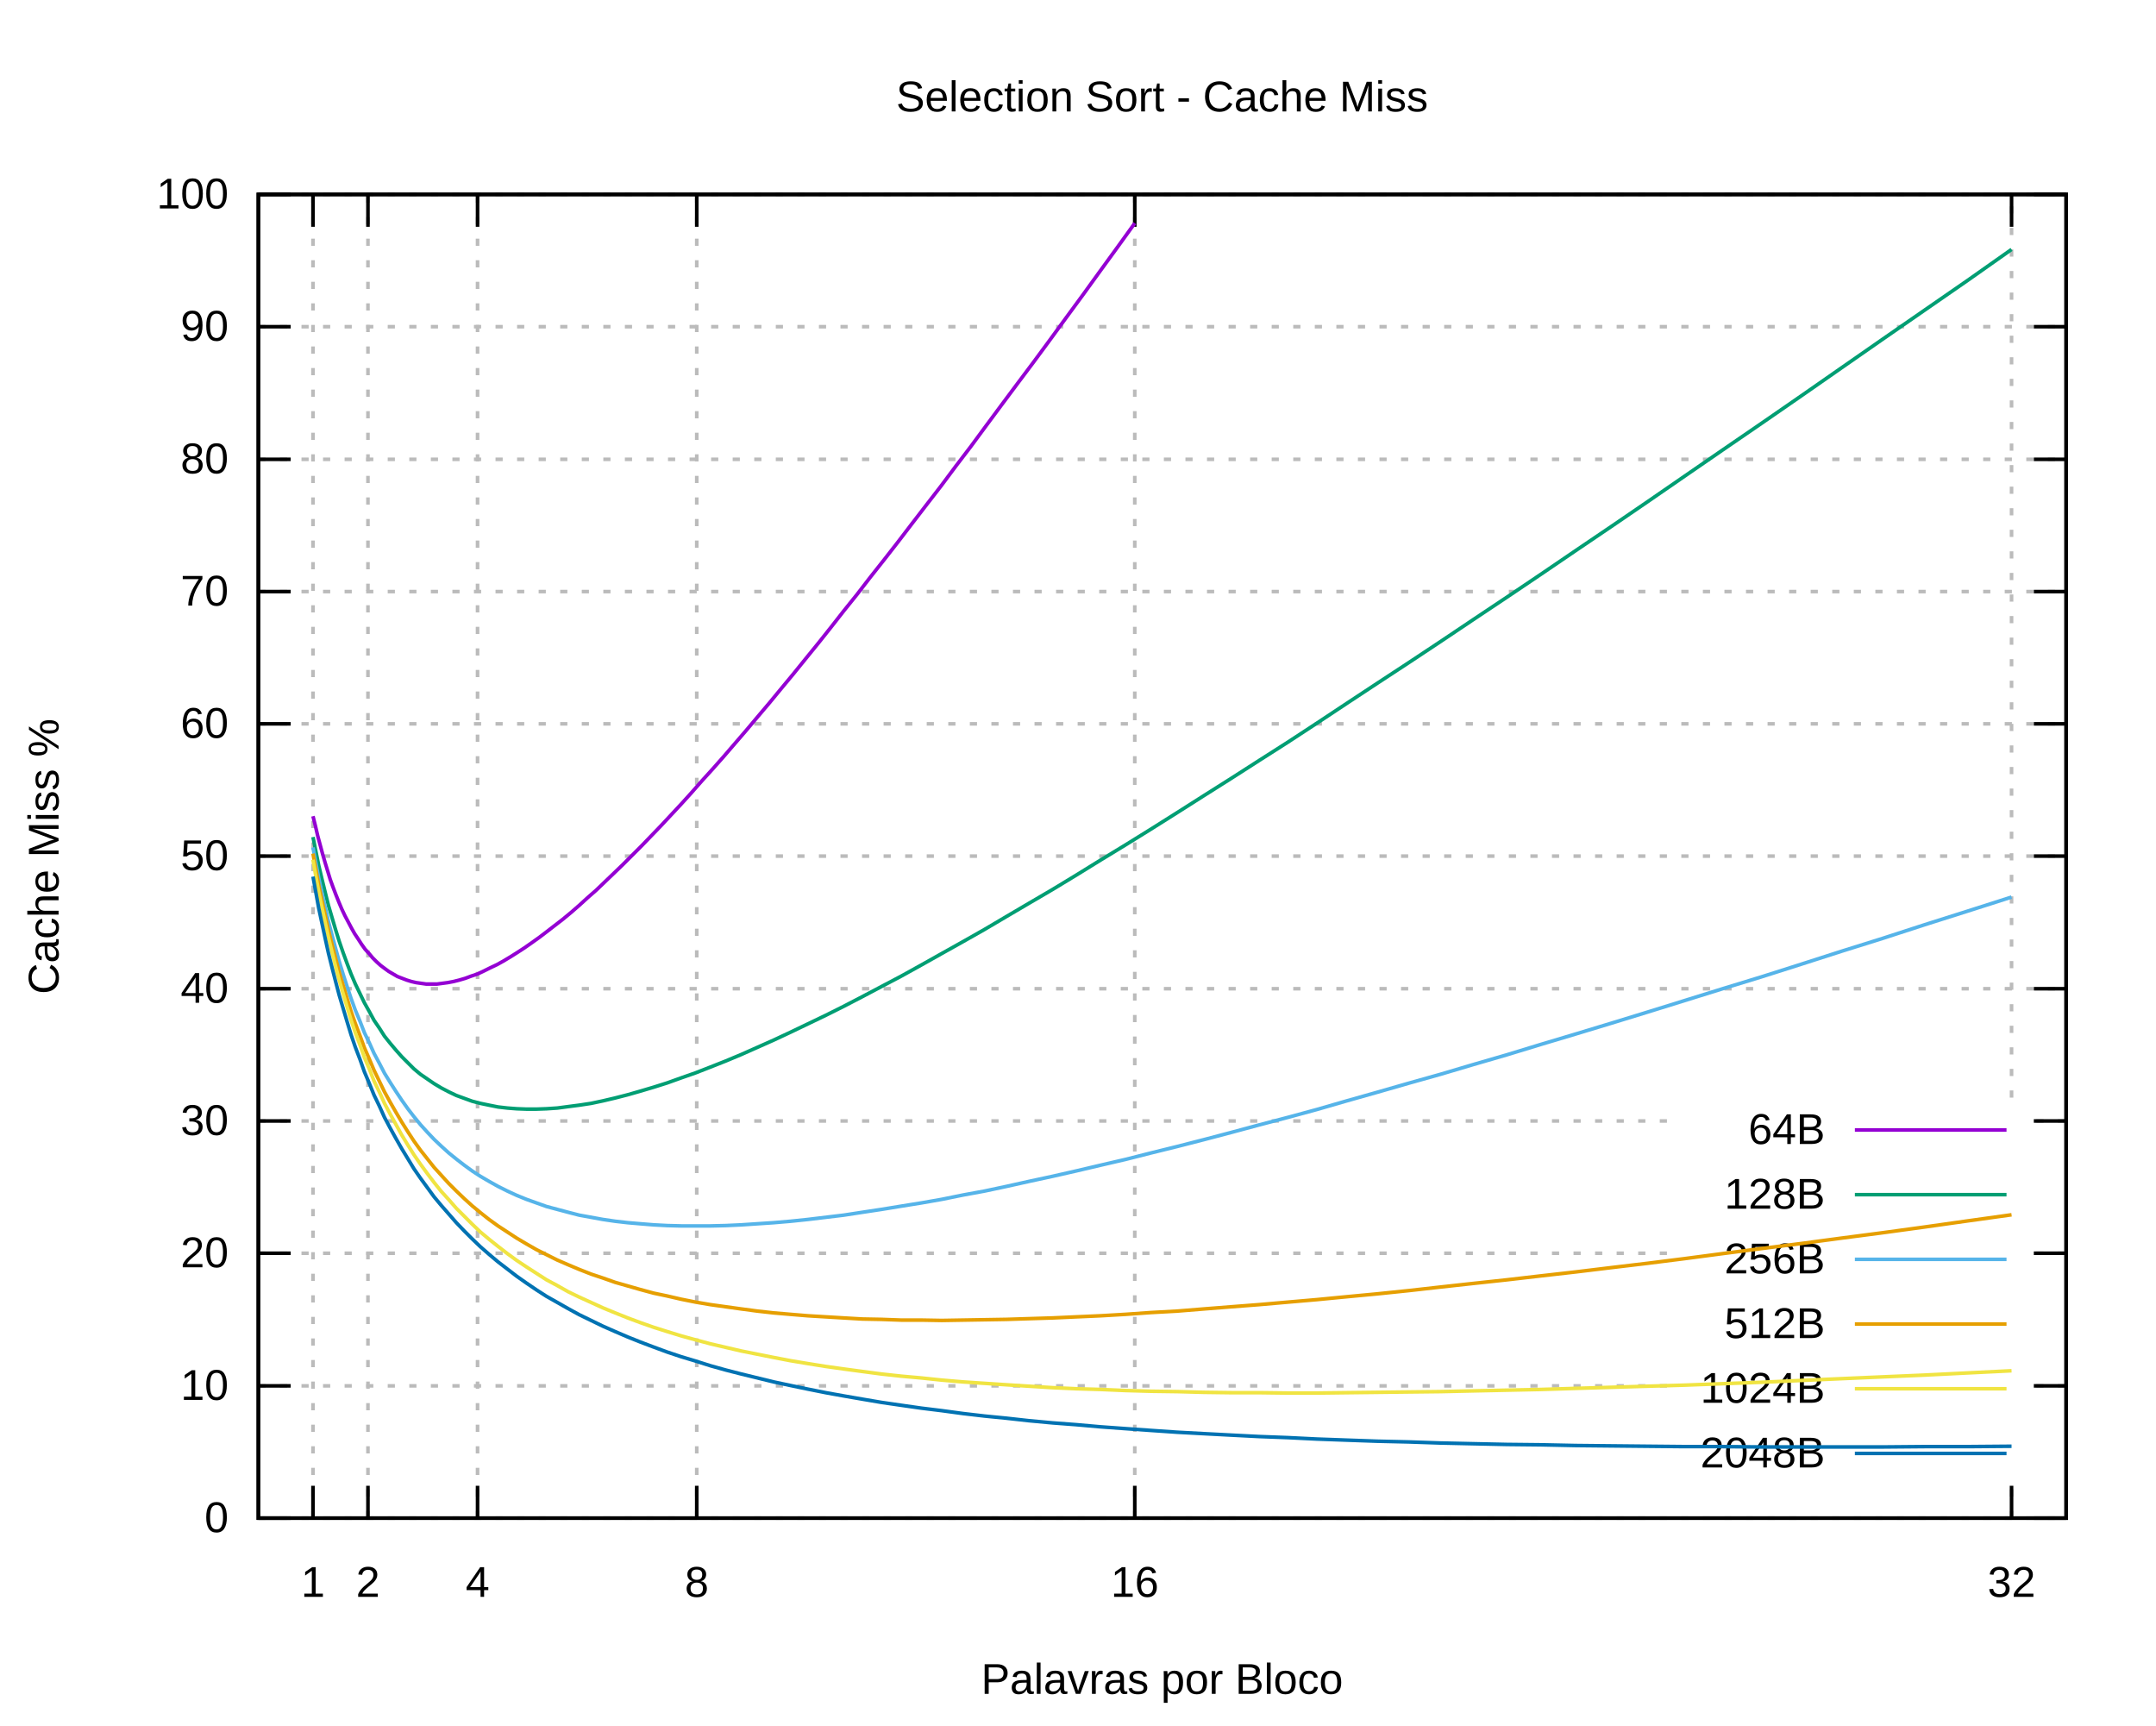
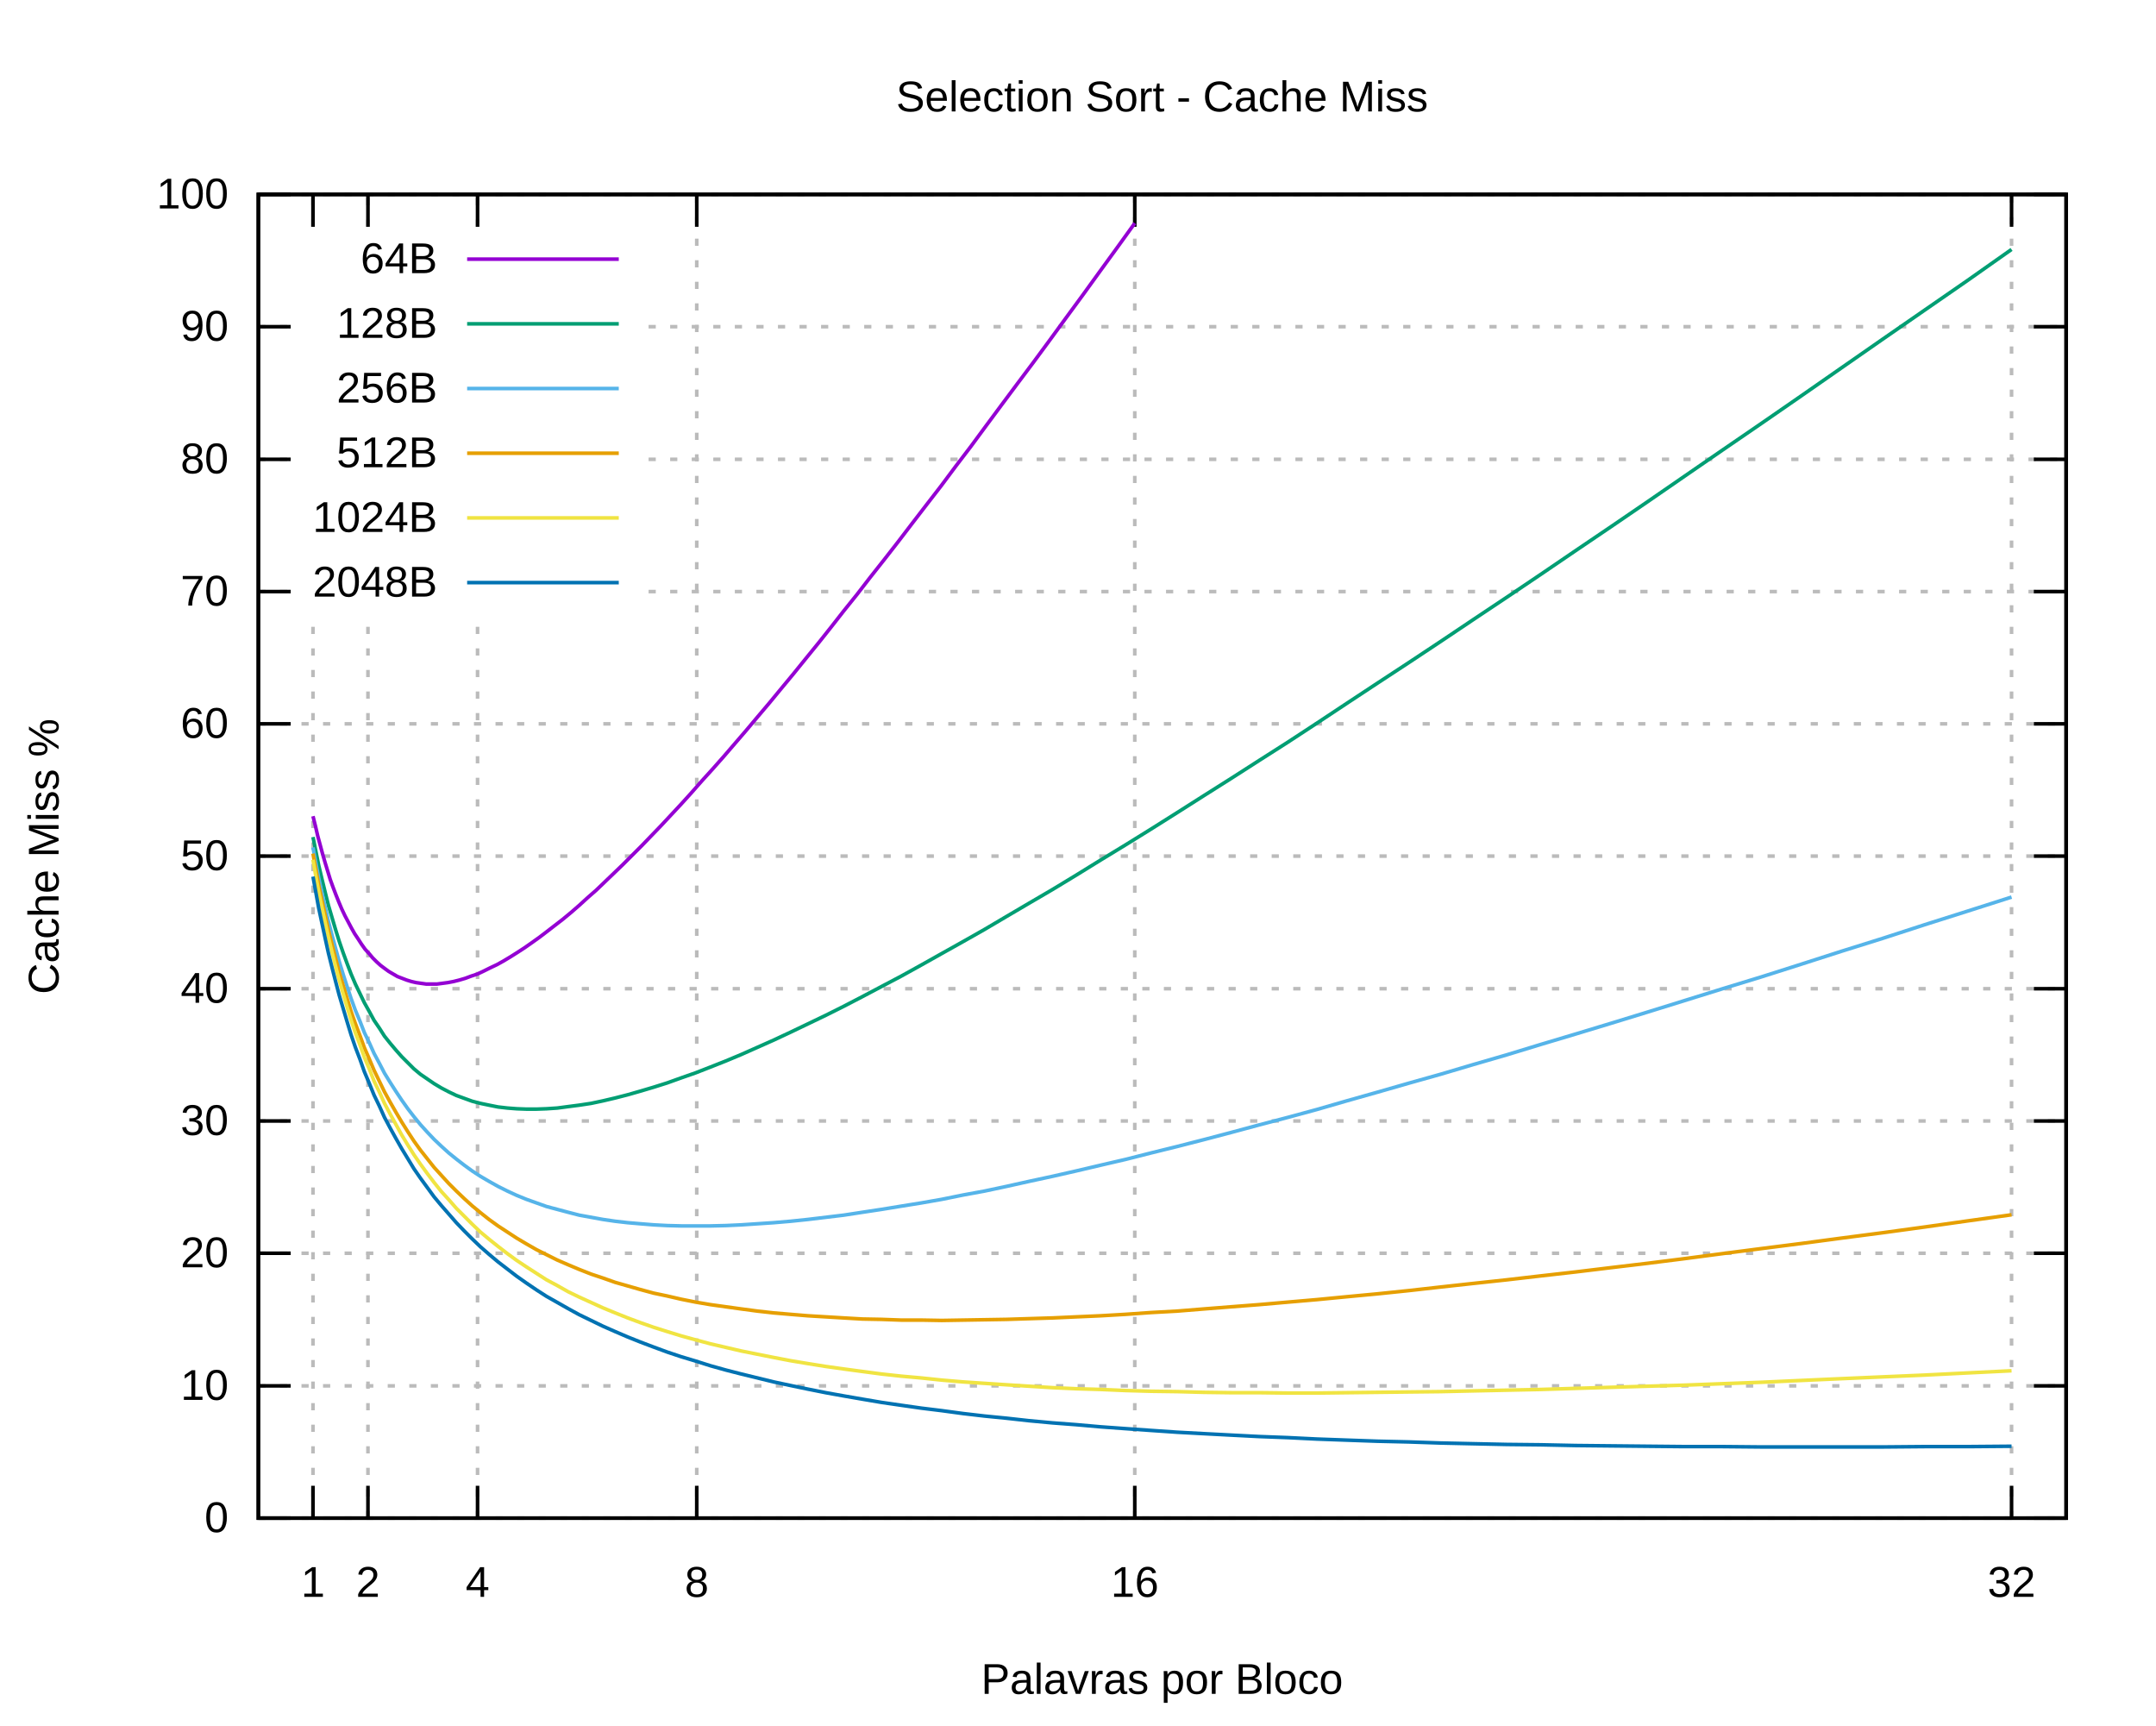
<svg xmlns="http://www.w3.org/2000/svg" xmlns:xlink="http://www.w3.org/1999/xlink" width="600" height="480" viewBox="0 0 600 480">
  <g id="gnuplot_canvas">
    <rect x="0" y="0" width="600" height="480" fill="none" />
    <defs>
      <circle id="gpDot" r="0.5" stroke-width="0.5" stroke="currentColor" />
      <path id="gpPt0" stroke-width="0.222" stroke="currentColor" d="M-1,0 h2 M0,-1 v2" />
      <path id="gpPt1" stroke-width="0.222" stroke="currentColor" d="M-1,-1 L1,1 M1,-1 L-1,1" />
      <path id="gpPt2" stroke-width="0.222" stroke="currentColor" d="M-1,0 L1,0 M0,-1 L0,1 M-1,-1 L1,1 M-1,1 L1,-1" />
      <rect id="gpPt3" stroke-width="0.222" stroke="currentColor" x="-1" y="-1" width="2" height="2" />
      <rect id="gpPt4" stroke-width="0.222" stroke="currentColor" fill="currentColor" x="-1" y="-1" width="2" height="2" />
      <circle id="gpPt5" stroke-width="0.222" stroke="currentColor" cx="0" cy="0" r="1" />
      <use xlink:href="#gpPt5" id="gpPt6" fill="currentColor" stroke="none" />
      <path id="gpPt7" stroke-width="0.222" stroke="currentColor" d="M0,-1.33 L-1.33,0.67 L1.33,0.67 z" />
      <use xlink:href="#gpPt7" id="gpPt8" fill="currentColor" stroke="none" />
      <use xlink:href="#gpPt7" id="gpPt9" stroke="currentColor" transform="rotate(180)" />
      <use xlink:href="#gpPt9" id="gpPt10" fill="currentColor" stroke="none" />
      <use xlink:href="#gpPt3" id="gpPt11" stroke="currentColor" transform="rotate(45)" />
      <use xlink:href="#gpPt11" id="gpPt12" fill="currentColor" stroke="none" />
      <path id="gpPt13" stroke-width="0.222" stroke="currentColor" d="M0,1.330 L1.265,0.411 L0.782,-1.067 L-0.782,-1.076 L-1.265,0.411 z" />
      <use xlink:href="#gpPt13" id="gpPt14" fill="currentColor" stroke="none" />
      <filter id="textbox" filterUnits="objectBoundingBox" x="0" y="0" height="1" width="1">
        <feFlood flood-color="white" flood-opacity="1" result="bgnd" />
        <feComposite in="SourceGraphic" in2="bgnd" operator="atop" />
      </filter>
      <filter id="greybox" filterUnits="objectBoundingBox" x="0" y="0" height="1" width="1">
        <feFlood flood-color="lightgrey" flood-opacity="1" result="grey" />
        <feComposite in="SourceGraphic" in2="grey" operator="atop" />
      </filter>
    </defs>
    <g fill="none" color="white" stroke="black" stroke-width="1.00" stroke-linecap="butt" stroke-linejoin="miter">
</g>
    <g fill="none" color="black" stroke="currentColor" stroke-width="1.00" stroke-linecap="butt" stroke-linejoin="miter">
</g>
    <g fill="none" color="gray" stroke="currentColor" stroke-width="1.00" stroke-linecap="butt" stroke-linejoin="miter">
      <path stroke="rgb(187, 187, 187)" stroke-dasharray="2,4" class="gridline" d="M71.9,422.4 L575.0,422.4  " />
    </g>
    <g fill="none" color="black" stroke="currentColor" stroke-width="1.00" stroke-linecap="butt" stroke-linejoin="miter">
      <path stroke="black" d="M71.9,422.4 L80.9,422.4 M575.0,422.4 L566.0,422.4  " />
      <g transform="translate(63.6,426.3)" stroke="none" fill="black" font-family="Arial" font-size="12.00" text-anchor="end">
        <text>
          <tspan font-family="Arial"> 0</tspan>
        </text>
      </g>
    </g>
    <g fill="none" color="black" stroke="currentColor" stroke-width="1.00" stroke-linecap="butt" stroke-linejoin="miter">
</g>
    <g fill="none" color="gray" stroke="currentColor" stroke-width="1.00" stroke-linecap="butt" stroke-linejoin="miter">
-       <path stroke="rgb(187, 187, 187)" stroke-dasharray="2,4" class="gridline" d="M71.9,385.6 L466.4,385.6 M566.7,385.6 L575.0,385.6  " />
+       <path stroke="rgb(187, 187, 187)" stroke-dasharray="2,4" class="gridline" d="M71.9,385.6 L575.0,385.6  " />
    </g>
    <g fill="none" color="black" stroke="currentColor" stroke-width="1.00" stroke-linecap="butt" stroke-linejoin="miter">
      <path stroke="black" d="M71.9,385.6 L80.9,385.6 M575.0,385.6 L566.0,385.6  " />
      <g transform="translate(63.6,389.5)" stroke="none" fill="black" font-family="Arial" font-size="12.00" text-anchor="end">
        <text>
          <tspan font-family="Arial"> 10</tspan>
        </text>
      </g>
    </g>
    <g fill="none" color="black" stroke="currentColor" stroke-width="1.00" stroke-linecap="butt" stroke-linejoin="miter">
</g>
    <g fill="none" color="gray" stroke="currentColor" stroke-width="1.00" stroke-linecap="butt" stroke-linejoin="miter">
-       <path stroke="rgb(187, 187, 187)" stroke-dasharray="2,4" class="gridline" d="M71.9,348.7 L466.4,348.7 M566.7,348.7 L575.0,348.7  " />
+       <path stroke="rgb(187, 187, 187)" stroke-dasharray="2,4" class="gridline" d="M71.9,348.7 L575.0,348.7  " />
    </g>
    <g fill="none" color="black" stroke="currentColor" stroke-width="1.00" stroke-linecap="butt" stroke-linejoin="miter">
      <path stroke="black" d="M71.9,348.7 L80.9,348.7 M575.0,348.7 L566.0,348.7  " />
      <g transform="translate(63.6,352.6)" stroke="none" fill="black" font-family="Arial" font-size="12.00" text-anchor="end">
        <text>
          <tspan font-family="Arial"> 20</tspan>
        </text>
      </g>
    </g>
    <g fill="none" color="black" stroke="currentColor" stroke-width="1.00" stroke-linecap="butt" stroke-linejoin="miter">
</g>
    <g fill="none" color="gray" stroke="currentColor" stroke-width="1.00" stroke-linecap="butt" stroke-linejoin="miter">
-       <path stroke="rgb(187, 187, 187)" stroke-dasharray="2,4" class="gridline" d="M71.9,311.9 L466.4,311.9 M566.7,311.9 L575.0,311.9  " />
+       <path stroke="rgb(187, 187, 187)" stroke-dasharray="2,4" class="gridline" d="M71.9,311.9 L575.0,311.9  " />
    </g>
    <g fill="none" color="black" stroke="currentColor" stroke-width="1.00" stroke-linecap="butt" stroke-linejoin="miter">
      <path stroke="black" d="M71.9,311.9 L80.9,311.9 M575.0,311.9 L566.0,311.9  " />
      <g transform="translate(63.6,315.8)" stroke="none" fill="black" font-family="Arial" font-size="12.00" text-anchor="end">
        <text>
          <tspan font-family="Arial"> 30</tspan>
        </text>
      </g>
    </g>
    <g fill="none" color="black" stroke="currentColor" stroke-width="1.00" stroke-linecap="butt" stroke-linejoin="miter">
</g>
    <g fill="none" color="gray" stroke="currentColor" stroke-width="1.00" stroke-linecap="butt" stroke-linejoin="miter">
      <path stroke="rgb(187, 187, 187)" stroke-dasharray="2,4" class="gridline" d="M71.9,275.1 L575.0,275.1  " />
    </g>
    <g fill="none" color="black" stroke="currentColor" stroke-width="1.00" stroke-linecap="butt" stroke-linejoin="miter">
      <path stroke="black" d="M71.9,275.1 L80.9,275.1 M575.0,275.1 L566.0,275.1  " />
      <g transform="translate(63.6,279.0)" stroke="none" fill="black" font-family="Arial" font-size="12.00" text-anchor="end">
        <text>
          <tspan font-family="Arial"> 40</tspan>
        </text>
      </g>
    </g>
    <g fill="none" color="black" stroke="currentColor" stroke-width="1.00" stroke-linecap="butt" stroke-linejoin="miter">
</g>
    <g fill="none" color="gray" stroke="currentColor" stroke-width="1.00" stroke-linecap="butt" stroke-linejoin="miter">
      <path stroke="rgb(187, 187, 187)" stroke-dasharray="2,4" class="gridline" d="M71.9,238.2 L575.0,238.2  " />
    </g>
    <g fill="none" color="black" stroke="currentColor" stroke-width="1.00" stroke-linecap="butt" stroke-linejoin="miter">
      <path stroke="black" d="M71.9,238.2 L80.9,238.2 M575.0,238.2 L566.0,238.2  " />
      <g transform="translate(63.6,242.1)" stroke="none" fill="black" font-family="Arial" font-size="12.00" text-anchor="end">
        <text>
          <tspan font-family="Arial"> 50</tspan>
        </text>
      </g>
    </g>
    <g fill="none" color="black" stroke="currentColor" stroke-width="1.00" stroke-linecap="butt" stroke-linejoin="miter">
</g>
    <g fill="none" color="gray" stroke="currentColor" stroke-width="1.00" stroke-linecap="butt" stroke-linejoin="miter">
      <path stroke="rgb(187, 187, 187)" stroke-dasharray="2,4" class="gridline" d="M71.9,201.4 L575.0,201.4  " />
    </g>
    <g fill="none" color="black" stroke="currentColor" stroke-width="1.00" stroke-linecap="butt" stroke-linejoin="miter">
      <path stroke="black" d="M71.9,201.4 L80.9,201.4 M575.0,201.4 L566.0,201.4  " />
      <g transform="translate(63.6,205.3)" stroke="none" fill="black" font-family="Arial" font-size="12.00" text-anchor="end">
        <text>
          <tspan font-family="Arial"> 60</tspan>
        </text>
      </g>
    </g>
    <g fill="none" color="black" stroke="currentColor" stroke-width="1.00" stroke-linecap="butt" stroke-linejoin="miter">
</g>
    <g fill="none" color="gray" stroke="currentColor" stroke-width="1.00" stroke-linecap="butt" stroke-linejoin="miter">
-       <path stroke="rgb(187, 187, 187)" stroke-dasharray="2,4" class="gridline" d="M71.9,164.6 L575.0,164.6  " />
+       <path stroke="rgb(187, 187, 187)" stroke-dasharray="2,4" class="gridline" d="M71.9,164.6 L80.2,164.6 M180.5,164.6 L575.0,164.6  " />
    </g>
    <g fill="none" color="black" stroke="currentColor" stroke-width="1.00" stroke-linecap="butt" stroke-linejoin="miter">
      <path stroke="black" d="M71.9,164.6 L80.9,164.6 M575.0,164.6 L566.0,164.6  " />
      <g transform="translate(63.6,168.5)" stroke="none" fill="black" font-family="Arial" font-size="12.00" text-anchor="end">
        <text>
          <tspan font-family="Arial"> 70</tspan>
        </text>
      </g>
    </g>
    <g fill="none" color="black" stroke="currentColor" stroke-width="1.00" stroke-linecap="butt" stroke-linejoin="miter">
</g>
    <g fill="none" color="gray" stroke="currentColor" stroke-width="1.00" stroke-linecap="butt" stroke-linejoin="miter">
-       <path stroke="rgb(187, 187, 187)" stroke-dasharray="2,4" class="gridline" d="M71.9,127.8 L575.0,127.8  " />
+       <path stroke="rgb(187, 187, 187)" stroke-dasharray="2,4" class="gridline" d="M71.9,127.8 L80.2,127.8 M180.5,127.8 L575.0,127.8  " />
    </g>
    <g fill="none" color="black" stroke="currentColor" stroke-width="1.00" stroke-linecap="butt" stroke-linejoin="miter">
      <path stroke="black" d="M71.9,127.8 L80.9,127.8 M575.0,127.8 L566.0,127.8  " />
      <g transform="translate(63.6,131.7)" stroke="none" fill="black" font-family="Arial" font-size="12.00" text-anchor="end">
        <text>
          <tspan font-family="Arial"> 80</tspan>
        </text>
      </g>
    </g>
    <g fill="none" color="black" stroke="currentColor" stroke-width="1.00" stroke-linecap="butt" stroke-linejoin="miter">
</g>
    <g fill="none" color="gray" stroke="currentColor" stroke-width="1.00" stroke-linecap="butt" stroke-linejoin="miter">
-       <path stroke="rgb(187, 187, 187)" stroke-dasharray="2,4" class="gridline" d="M71.9,90.9 L575.0,90.9  " />
+       <path stroke="rgb(187, 187, 187)" stroke-dasharray="2,4" class="gridline" d="M71.9,90.9 L80.2,90.9 M180.5,90.9 L575.0,90.9  " />
    </g>
    <g fill="none" color="black" stroke="currentColor" stroke-width="1.00" stroke-linecap="butt" stroke-linejoin="miter">
      <path stroke="black" d="M71.9,90.9 L80.9,90.9 M575.0,90.9 L566.0,90.9  " />
      <g transform="translate(63.6,94.8)" stroke="none" fill="black" font-family="Arial" font-size="12.00" text-anchor="end">
        <text>
          <tspan font-family="Arial"> 90</tspan>
        </text>
      </g>
    </g>
    <g fill="none" color="black" stroke="currentColor" stroke-width="1.00" stroke-linecap="butt" stroke-linejoin="miter">
</g>
    <g fill="none" color="gray" stroke="currentColor" stroke-width="1.00" stroke-linecap="butt" stroke-linejoin="miter">
      <path stroke="rgb(187, 187, 187)" stroke-dasharray="2,4" class="gridline" d="M71.9,54.1 L575.0,54.1  " />
    </g>
    <g fill="none" color="black" stroke="currentColor" stroke-width="1.00" stroke-linecap="butt" stroke-linejoin="miter">
      <path stroke="black" d="M71.9,54.1 L80.9,54.1 M575.0,54.1 L566.0,54.1  " />
      <g transform="translate(63.6,58.0)" stroke="none" fill="black" font-family="Arial" font-size="12.00" text-anchor="end">
        <text>
          <tspan font-family="Arial"> 100</tspan>
        </text>
      </g>
    </g>
    <g fill="none" color="black" stroke="currentColor" stroke-width="1.00" stroke-linecap="butt" stroke-linejoin="miter">
</g>
    <g fill="none" color="gray" stroke="currentColor" stroke-width="1.00" stroke-linecap="butt" stroke-linejoin="miter">
-       <path stroke="rgb(187, 187, 187)" stroke-dasharray="2,4" class="gridline" d="M87.1,422.4 L87.1,54.1  " />
+       <path stroke="rgb(187, 187, 187)" stroke-dasharray="2,4" class="gridline" d="M87.1,422.4 L87.1,171.1 M87.1,63.1 L87.1,54.1  " />
    </g>
    <g fill="none" color="black" stroke="currentColor" stroke-width="1.00" stroke-linecap="butt" stroke-linejoin="miter">
      <path stroke="black" d="M87.1,422.4 L87.1,413.4 M87.1,54.1 L87.1,63.1  " />
      <g transform="translate(87.1,444.3)" stroke="none" fill="black" font-family="Arial" font-size="12.00" text-anchor="middle">
        <text>
          <tspan font-family="Arial">1</tspan>
        </text>
      </g>
    </g>
    <g fill="none" color="black" stroke="currentColor" stroke-width="1.00" stroke-linecap="butt" stroke-linejoin="miter">
</g>
    <g fill="none" color="gray" stroke="currentColor" stroke-width="1.00" stroke-linecap="butt" stroke-linejoin="miter">
-       <path stroke="rgb(187, 187, 187)" stroke-dasharray="2,4" class="gridline" d="M102.4,422.4 L102.4,54.1  " />
+       <path stroke="rgb(187, 187, 187)" stroke-dasharray="2,4" class="gridline" d="M102.4,422.4 L102.4,171.1 M102.4,63.1 L102.4,54.1  " />
    </g>
    <g fill="none" color="black" stroke="currentColor" stroke-width="1.00" stroke-linecap="butt" stroke-linejoin="miter">
      <path stroke="black" d="M102.4,422.4 L102.4,413.4 M102.4,54.1 L102.4,63.1  " />
      <g transform="translate(102.4,444.3)" stroke="none" fill="black" font-family="Arial" font-size="12.00" text-anchor="middle">
        <text>
          <tspan font-family="Arial">2</tspan>
        </text>
      </g>
    </g>
    <g fill="none" color="black" stroke="currentColor" stroke-width="1.00" stroke-linecap="butt" stroke-linejoin="miter">
</g>
    <g fill="none" color="gray" stroke="currentColor" stroke-width="1.00" stroke-linecap="butt" stroke-linejoin="miter">
-       <path stroke="rgb(187, 187, 187)" stroke-dasharray="2,4" class="gridline" d="M132.9,422.4 L132.9,54.1  " />
+       <path stroke="rgb(187, 187, 187)" stroke-dasharray="2,4" class="gridline" d="M132.9,422.4 L132.9,171.1 M132.9,63.1 L132.9,54.1  " />
    </g>
    <g fill="none" color="black" stroke="currentColor" stroke-width="1.00" stroke-linecap="butt" stroke-linejoin="miter">
      <path stroke="black" d="M132.9,422.4 L132.9,413.4 M132.9,54.1 L132.9,63.1  " />
      <g transform="translate(132.9,444.3)" stroke="none" fill="black" font-family="Arial" font-size="12.00" text-anchor="middle">
        <text>
          <tspan font-family="Arial">4</tspan>
        </text>
      </g>
    </g>
    <g fill="none" color="black" stroke="currentColor" stroke-width="1.00" stroke-linecap="butt" stroke-linejoin="miter">
</g>
    <g fill="none" color="gray" stroke="currentColor" stroke-width="1.00" stroke-linecap="butt" stroke-linejoin="miter">
      <path stroke="rgb(187, 187, 187)" stroke-dasharray="2,4" class="gridline" d="M193.9,422.4 L193.9,54.1  " />
    </g>
    <g fill="none" color="black" stroke="currentColor" stroke-width="1.00" stroke-linecap="butt" stroke-linejoin="miter">
      <path stroke="black" d="M193.9,422.4 L193.9,413.4 M193.9,54.1 L193.9,63.1  " />
      <g transform="translate(193.9,444.3)" stroke="none" fill="black" font-family="Arial" font-size="12.00" text-anchor="middle">
        <text>
          <tspan font-family="Arial">8</tspan>
        </text>
      </g>
    </g>
    <g fill="none" color="black" stroke="currentColor" stroke-width="1.00" stroke-linecap="butt" stroke-linejoin="miter">
</g>
    <g fill="none" color="gray" stroke="currentColor" stroke-width="1.00" stroke-linecap="butt" stroke-linejoin="miter">
      <path stroke="rgb(187, 187, 187)" stroke-dasharray="2,4" class="gridline" d="M315.8,422.4 L315.8,54.1  " />
    </g>
    <g fill="none" color="black" stroke="currentColor" stroke-width="1.00" stroke-linecap="butt" stroke-linejoin="miter">
      <path stroke="black" d="M315.8,422.4 L315.8,413.4 M315.8,54.1 L315.8,63.1  " />
      <g transform="translate(315.8,444.3)" stroke="none" fill="black" font-family="Arial" font-size="12.00" text-anchor="middle">
        <text>
          <tspan font-family="Arial">16</tspan>
        </text>
      </g>
    </g>
    <g fill="none" color="black" stroke="currentColor" stroke-width="1.00" stroke-linecap="butt" stroke-linejoin="miter">
</g>
    <g fill="none" color="gray" stroke="currentColor" stroke-width="1.00" stroke-linecap="butt" stroke-linejoin="miter">
-       <path stroke="rgb(187, 187, 187)" stroke-dasharray="2,4" class="gridline" d="M559.8,422.4 L559.8,413.4 M559.8,305.4 L559.8,54.1  " />
+       <path stroke="rgb(187, 187, 187)" stroke-dasharray="2,4" class="gridline" d="M559.8,422.4 L559.8,54.1  " />
    </g>
    <g fill="none" color="black" stroke="currentColor" stroke-width="1.00" stroke-linecap="butt" stroke-linejoin="miter">
      <path stroke="black" d="M559.8,422.4 L559.8,413.4 M559.8,54.1 L559.8,63.1  " />
      <g transform="translate(559.8,444.3)" stroke="none" fill="black" font-family="Arial" font-size="12.00" text-anchor="middle">
        <text>
          <tspan font-family="Arial">32</tspan>
        </text>
      </g>
    </g>
    <g fill="none" color="black" stroke="currentColor" stroke-width="1.00" stroke-linecap="butt" stroke-linejoin="miter">
</g>
    <g fill="none" color="black" stroke="currentColor" stroke-width="1.00" stroke-linecap="butt" stroke-linejoin="miter">
      <path stroke="black" d="M71.9,54.1 L71.9,422.4 L575.0,422.4 L575.0,54.1 L71.9,54.1 Z  " />
    </g>
    <g fill="none" color="black" stroke="currentColor" stroke-width="1.00" stroke-linecap="butt" stroke-linejoin="miter">
      <g transform="translate(16.3,238.3) rotate(270)" stroke="none" fill="black" font-family="Arial" font-size="12.00" text-anchor="middle">
        <text>
          <tspan font-family="Arial">Cache Miss %</tspan>
        </text>
      </g>
    </g>
    <g fill="none" color="black" stroke="currentColor" stroke-width="1.00" stroke-linecap="butt" stroke-linejoin="miter">
      <g transform="translate(323.4,471.3)" stroke="none" fill="black" font-family="Arial" font-size="12.00" text-anchor="middle">
        <text>
          <tspan font-family="Arial">Palavras por Bloco</tspan>
        </text>
      </g>
    </g>
    <g fill="none" color="black" stroke="currentColor" stroke-width="1.00" stroke-linecap="butt" stroke-linejoin="miter">
      <g transform="translate(323.4,31.0)" stroke="none" fill="black" font-family="Arial" font-size="12.00" text-anchor="middle">
        <text>
          <tspan font-family="Arial">Selection Sort - Cache Miss</tspan>
        </text>
      </g>
    </g>
    <g id="gnuplot_plot_1">
      <g fill="none" color="black" stroke="currentColor" stroke-width="1.00" stroke-linecap="butt" stroke-linejoin="miter">
-         <g transform="translate(507.9,318.3)" stroke="none" fill="black" font-family="Arial" font-size="12.00" text-anchor="end">
+         <g transform="translate(121.7,76.0)" stroke="none" fill="black" font-family="Arial" font-size="12.00" text-anchor="end">
          <text>
            <tspan font-family="Arial">64B</tspan>
          </text>
        </g>
      </g>
      <g fill="none" color="black" stroke="currentColor" stroke-width="1.00" stroke-linecap="butt" stroke-linejoin="miter">
-         <path stroke="rgb(148,   0, 211)" d="M516.2,314.4 L558.4,314.4 M87.1,227.1 L87.8,229.9 L88.4,232.5 L89.1,235.1 L89.8,237.7 L90.5,240.1   L91.2,242.4 L91.9,244.7 L92.7,246.9 L93.5,249.0 L94.3,251.0 L95.1,252.9 L96.0,254.8 L96.9,256.5   L97.8,258.2 L98.7,259.8 L99.7,261.3 L100.6,262.7 L101.6,264.1 L102.7,265.3 L103.7,266.5 L104.8,267.6   L105.9,268.6 L107.1,269.5 L108.2,270.3 L109.4,271.0 L110.6,271.7 L111.9,272.2 L113.2,272.7 L114.5,273.1   L115.8,273.4 L117.2,273.6 L118.6,273.8 L120.1,273.8 L121.6,273.8 L123.1,273.6 L124.6,273.4 L126.2,273.1   L127.8,272.7 L129.5,272.2 L131.1,271.6 L132.9,271.0 L134.6,270.2 L136.4,269.3 L138.3,268.4 L140.1,267.4   L142.1,266.2 L144.0,265.0 L146.0,263.7 L148.0,262.3 L150.1,260.8 L152.2,259.2 L154.4,257.5 L156.6,255.8   L158.9,253.9 L161.2,251.9 L163.5,249.8 L165.9,247.7 L168.3,245.4 L170.8,243.0 L173.3,240.6 L175.9,238.0   L178.5,235.4 L181.2,232.6 L183.9,229.8 L186.7,226.8 L189.5,223.8 L192.4,220.6 L195.3,217.3 L198.3,214.0   L201.4,210.5 L204.5,206.9 L207.6,203.3 L210.8,199.5 L214.1,195.6 L217.4,191.6 L220.8,187.5 L224.2,183.3   L227.7,179.0 L231.2,174.6 L234.8,170.0 L238.5,165.4 L242.2,160.6 L246.0,155.8 L249.9,150.8 L253.8,145.7   L257.8,140.5 L261.9,135.2 L266.0,129.7 L270.2,124.2 L274.4,118.5 L278.7,112.7 L283.1,106.8 L287.6,100.8   L292.1,94.7 L296.7,88.4 L301.4,82.0 L306.1,75.5 L310.9,68.9 L315.8,62.1  " />
+         <path stroke="rgb(148,   0, 211)" d="M130.0,72.1 L172.2,72.1 M87.1,227.1 L87.8,229.9 L88.4,232.5 L89.1,235.1 L89.8,237.7 L90.5,240.1   L91.2,242.4 L91.9,244.7 L92.7,246.9 L93.5,249.0 L94.3,251.0 L95.1,252.9 L96.0,254.8 L96.9,256.5   L97.8,258.2 L98.7,259.8 L99.7,261.3 L100.6,262.7 L101.6,264.1 L102.7,265.3 L103.7,266.5 L104.8,267.6   L105.9,268.6 L107.1,269.5 L108.2,270.3 L109.4,271.0 L110.6,271.7 L111.9,272.2 L113.2,272.7 L114.5,273.1   L115.8,273.4 L117.2,273.6 L118.6,273.8 L120.1,273.8 L121.6,273.8 L123.1,273.6 L124.6,273.4 L126.2,273.1   L127.8,272.7 L129.5,272.2 L131.1,271.6 L132.9,271.0 L134.6,270.2 L136.4,269.3 L138.3,268.4 L140.1,267.4   L142.1,266.2 L144.0,265.0 L146.0,263.7 L148.0,262.3 L150.1,260.8 L152.2,259.2 L154.4,257.5 L156.6,255.8   L158.9,253.9 L161.2,251.9 L163.5,249.8 L165.9,247.7 L168.3,245.4 L170.8,243.0 L173.3,240.6 L175.9,238.0   L178.5,235.4 L181.2,232.6 L183.9,229.8 L186.7,226.8 L189.5,223.8 L192.4,220.6 L195.3,217.3 L198.3,214.0   L201.4,210.5 L204.5,206.9 L207.6,203.3 L210.8,199.5 L214.1,195.6 L217.4,191.6 L220.8,187.5 L224.2,183.3   L227.7,179.0 L231.2,174.6 L234.8,170.0 L238.5,165.4 L242.2,160.6 L246.0,155.8 L249.9,150.8 L253.8,145.7   L257.8,140.5 L261.9,135.2 L266.0,129.7 L270.2,124.2 L274.4,118.5 L278.7,112.7 L283.1,106.8 L287.6,100.8   L292.1,94.7 L296.7,88.4 L301.4,82.0 L306.1,75.5 L310.9,68.9 L315.8,62.1  " />
      </g>
    </g>
    <g id="gnuplot_plot_2">
      <g fill="none" color="black" stroke="currentColor" stroke-width="1.00" stroke-linecap="butt" stroke-linejoin="miter">
-         <g transform="translate(507.9,336.3)" stroke="none" fill="black" font-family="Arial" font-size="12.00" text-anchor="end">
+         <g transform="translate(121.7,94.0)" stroke="none" fill="black" font-family="Arial" font-size="12.00" text-anchor="end">
          <text>
            <tspan font-family="Arial">128B</tspan>
          </text>
        </g>
      </g>
      <g fill="none" color="black" stroke="currentColor" stroke-width="1.00" stroke-linecap="butt" stroke-linejoin="miter">
-         <path stroke="rgb(  0, 158, 115)" d="M516.2,332.4 L558.4,332.4 M87.1,232.9 L87.9,236.9 L88.7,240.8 L89.6,244.6 L90.5,248.3 L91.4,251.9   L92.4,255.3 L93.4,258.7 L94.4,261.9 L95.5,265.1 L96.6,268.1 L97.7,271.0 L98.9,273.8 L100.2,276.5   L101.4,279.0 L102.8,281.5 L104.1,283.9 L105.6,286.1 L107.0,288.3 L108.6,290.3 L110.2,292.2 L111.8,294.0   L113.5,295.7 L115.2,297.4 L117.0,298.9 L118.9,300.2 L120.8,301.5 L122.8,302.7 L124.9,303.8 L127.0,304.8   L129.2,305.6 L131.4,306.4 L133.7,307.0 L136.1,307.5 L138.6,308.0 L141.2,308.3 L143.8,308.5 L146.5,308.6   L149.3,308.6 L152.1,308.5 L155.1,308.3 L158.1,307.9 L161.2,307.5 L164.5,307.0 L167.8,306.3 L171.2,305.5   L174.7,304.6 L178.2,303.6 L181.9,302.5 L185.7,301.3 L189.6,299.9 L193.6,298.5 L197.7,296.9 L202.0,295.2   L206.3,293.4 L210.8,291.4 L215.3,289.4 L220.0,287.2 L224.8,284.9 L229.8,282.5 L234.8,280.0 L240.0,277.3   L245.3,274.5 L250.8,271.6 L256.4,268.5 L262.1,265.3 L268.0,262.0 L274.0,258.6 L280.1,255.0 L286.4,251.3   L292.9,247.5 L299.5,243.5 L306.3,239.3 L313.2,235.1 L320.3,230.7 L327.6,226.1 L335.0,221.4 L342.6,216.6   L350.4,211.6 L358.4,206.5 L366.5,201.2 L374.8,195.7 L383.3,190.1 L392.0,184.4 L400.9,178.5 L410.0,172.4   L419.3,166.2 L428.8,159.8 L438.5,153.2 L448.4,146.5 L458.5,139.6 L468.8,132.5 L479.4,125.2 L490.2,117.8   L501.2,110.2 L512.4,102.4 L523.9,94.4 L535.6,86.3 L547.6,78.0 L559.8,69.4  " />
+         <path stroke="rgb(  0, 158, 115)" d="M130.0,90.1 L172.2,90.1 M87.1,232.9 L87.9,236.9 L88.7,240.8 L89.6,244.6 L90.5,248.3 L91.4,251.9   L92.4,255.3 L93.4,258.7 L94.4,261.9 L95.5,265.1 L96.6,268.1 L97.7,271.0 L98.9,273.8 L100.2,276.5   L101.4,279.0 L102.8,281.5 L104.1,283.9 L105.6,286.1 L107.0,288.3 L108.6,290.3 L110.2,292.2 L111.8,294.0   L113.5,295.7 L115.2,297.4 L117.0,298.9 L118.9,300.2 L120.8,301.5 L122.8,302.7 L124.9,303.8 L127.0,304.8   L129.2,305.6 L131.4,306.4 L133.7,307.0 L136.1,307.5 L138.6,308.0 L141.2,308.3 L143.8,308.5 L146.5,308.6   L149.3,308.6 L152.1,308.5 L155.1,308.3 L158.1,307.9 L161.2,307.5 L164.5,307.0 L167.8,306.3 L171.2,305.5   L174.7,304.6 L178.2,303.6 L181.9,302.5 L185.7,301.3 L189.6,299.9 L193.6,298.5 L197.7,296.9 L202.0,295.2   L206.3,293.4 L210.8,291.4 L215.3,289.4 L220.0,287.2 L224.8,284.9 L229.8,282.5 L234.8,280.0 L240.0,277.3   L245.3,274.5 L250.8,271.6 L256.4,268.5 L262.1,265.3 L268.0,262.0 L274.0,258.6 L280.1,255.0 L286.4,251.3   L292.9,247.5 L299.5,243.5 L306.3,239.3 L313.2,235.1 L320.3,230.7 L327.6,226.1 L335.0,221.4 L342.6,216.6   L350.4,211.6 L358.4,206.5 L366.5,201.2 L374.8,195.7 L383.3,190.1 L392.0,184.4 L400.9,178.5 L410.0,172.4   L419.3,166.2 L428.8,159.8 L438.5,153.2 L448.4,146.5 L458.5,139.6 L468.8,132.5 L479.4,125.2 L490.2,117.8   L501.2,110.2 L512.4,102.4 L523.9,94.4 L535.6,86.3 L547.6,78.0 L559.8,69.4  " />
      </g>
    </g>
    <g id="gnuplot_plot_3">
      <g fill="none" color="black" stroke="currentColor" stroke-width="1.00" stroke-linecap="butt" stroke-linejoin="miter">
-         <g transform="translate(507.9,354.3)" stroke="none" fill="black" font-family="Arial" font-size="12.00" text-anchor="end">
+         <g transform="translate(121.7,112.0)" stroke="none" fill="black" font-family="Arial" font-size="12.00" text-anchor="end">
          <text>
            <tspan font-family="Arial">256B</tspan>
          </text>
        </g>
      </g>
      <g fill="none" color="black" stroke="currentColor" stroke-width="1.00" stroke-linecap="butt" stroke-linejoin="miter">
-         <path stroke="rgb( 86, 180, 233)" d="M516.2,350.4 L558.4,350.4 M87.1,235.8 L87.9,240.1 L88.7,244.3 L89.6,248.4 L90.5,252.5 L91.4,256.4   L92.4,260.2 L93.4,263.9 L94.4,267.5 L95.5,271.1 L96.6,274.5 L97.7,277.8 L98.9,281.1 L100.2,284.2   L101.4,287.3 L102.8,290.2 L104.1,293.1 L105.6,295.9 L107.0,298.6 L108.6,301.2 L110.2,303.7 L111.8,306.1   L113.5,308.5 L115.2,310.7 L117.0,312.9 L118.9,315.0 L120.8,317.0 L122.8,318.9 L124.9,320.8 L127.0,322.5   L129.2,324.2 L131.4,325.8 L133.7,327.3 L136.1,328.7 L138.6,330.1 L141.2,331.4 L143.8,332.6 L146.5,333.7   L149.3,334.7 L152.1,335.7 L155.1,336.5 L158.1,337.3 L161.2,338.1 L164.5,338.7 L167.8,339.3 L171.2,339.8   L174.7,340.2 L178.2,340.5 L181.9,340.8 L185.7,341.0 L189.6,341.1 L193.6,341.1 L197.7,341.1 L202.0,341.0   L206.3,340.8 L210.8,340.5 L215.3,340.2 L220.0,339.8 L224.8,339.3 L229.8,338.7 L234.8,338.1 L240.0,337.3   L245.3,336.5 L250.8,335.6 L256.4,334.7 L262.1,333.7 L268.0,332.5 L274.0,331.4 L280.1,330.1 L286.4,328.7   L292.9,327.3 L299.5,325.8 L306.3,324.2 L313.2,322.6 L320.3,320.8 L327.6,319.0 L335.0,317.1 L342.6,315.1   L350.4,313.0 L358.4,310.9 L366.5,308.7 L374.8,306.3 L383.3,303.9 L392.0,301.4 L400.9,298.9 L410.0,296.2   L419.3,293.5 L428.8,290.6 L438.5,287.7 L448.4,284.7 L458.5,281.6 L468.8,278.4 L479.4,275.1 L490.2,271.8   L501.2,268.3 L512.4,264.7 L523.9,261.1 L535.6,257.3 L547.6,253.5 L559.8,249.6  " />
+         <path stroke="rgb( 86, 180, 233)" d="M130.0,108.1 L172.2,108.1 M87.1,235.8 L87.9,240.1 L88.7,244.3 L89.6,248.4 L90.5,252.5 L91.4,256.4   L92.4,260.2 L93.4,263.9 L94.4,267.5 L95.5,271.1 L96.6,274.5 L97.7,277.8 L98.9,281.1 L100.2,284.2   L101.4,287.3 L102.8,290.2 L104.1,293.1 L105.6,295.9 L107.0,298.6 L108.6,301.2 L110.2,303.7 L111.8,306.1   L113.5,308.5 L115.2,310.7 L117.0,312.9 L118.9,315.0 L120.8,317.0 L122.8,318.9 L124.9,320.8 L127.0,322.5   L129.2,324.2 L131.4,325.8 L133.7,327.3 L136.1,328.7 L138.6,330.1 L141.2,331.4 L143.8,332.6 L146.5,333.7   L149.3,334.7 L152.1,335.7 L155.1,336.5 L158.1,337.3 L161.2,338.1 L164.5,338.7 L167.8,339.3 L171.2,339.8   L174.7,340.2 L178.2,340.5 L181.9,340.8 L185.7,341.0 L189.6,341.1 L193.6,341.1 L197.7,341.1 L202.0,341.0   L206.3,340.8 L210.8,340.5 L215.3,340.2 L220.0,339.8 L224.8,339.3 L229.8,338.7 L234.8,338.1 L240.0,337.3   L245.3,336.5 L250.8,335.6 L256.4,334.7 L262.1,333.7 L268.0,332.5 L274.0,331.4 L280.1,330.1 L286.4,328.7   L292.9,327.3 L299.5,325.8 L306.3,324.2 L313.2,322.6 L320.3,320.8 L327.6,319.0 L335.0,317.1 L342.6,315.1   L350.4,313.0 L358.4,310.9 L366.5,308.7 L374.8,306.3 L383.3,303.9 L392.0,301.4 L400.9,298.9 L410.0,296.2   L419.3,293.5 L428.8,290.6 L438.5,287.7 L448.4,284.7 L458.5,281.6 L468.8,278.4 L479.4,275.1 L490.2,271.8   L501.2,268.3 L512.4,264.7 L523.9,261.1 L535.6,257.3 L547.6,253.5 L559.8,249.6  " />
      </g>
    </g>
    <g id="gnuplot_plot_4">
      <g fill="none" color="black" stroke="currentColor" stroke-width="1.00" stroke-linecap="butt" stroke-linejoin="miter">
-         <g transform="translate(507.9,372.3)" stroke="none" fill="black" font-family="Arial" font-size="12.00" text-anchor="end">
+         <g transform="translate(121.7,130.0)" stroke="none" fill="black" font-family="Arial" font-size="12.00" text-anchor="end">
          <text>
            <tspan font-family="Arial">512B</tspan>
          </text>
        </g>
      </g>
      <g fill="none" color="black" stroke="currentColor" stroke-width="1.00" stroke-linecap="butt" stroke-linejoin="miter">
-         <path stroke="rgb(230, 159,   0)" d="M516.2,368.4 L558.4,368.4 M87.1,237.5 L87.9,241.9 L88.7,246.3 L89.6,250.6 L90.5,254.7 L91.4,258.8   L92.4,262.8 L93.4,266.7 L94.4,270.5 L95.5,274.2 L96.6,277.8 L97.7,281.4 L98.9,284.8 L100.2,288.2   L101.4,291.5 L102.8,294.7 L104.1,297.8 L105.6,300.9 L107.0,303.8 L108.6,306.7 L110.2,309.5 L111.8,312.2   L113.5,314.9 L115.2,317.5 L117.0,320.0 L118.9,322.4 L120.8,324.8 L122.8,327.0 L124.9,329.3 L127.0,331.4   L129.2,333.5 L131.4,335.5 L133.7,337.4 L136.1,339.3 L138.6,341.1 L141.2,342.8 L143.8,344.5 L146.5,346.1   L149.3,347.7 L152.1,349.1 L155.1,350.6 L158.1,351.9 L161.2,353.2 L164.5,354.5 L167.8,355.6 L171.2,356.8   L174.7,357.8 L178.2,358.8 L181.9,359.8 L185.7,360.6 L189.6,361.5 L193.6,362.3 L197.7,363.0 L202.0,363.6   L206.3,364.2 L210.8,364.8 L215.3,365.3 L220.0,365.7 L224.8,366.1 L229.8,366.4 L234.8,366.7 L240.0,367.0   L245.3,367.1 L250.8,367.3 L256.4,367.3 L262.1,367.4 L268.0,367.3 L274.0,367.2 L280.1,367.1 L286.4,366.9   L292.9,366.7 L299.5,366.4 L306.3,366.1 L313.2,365.7 L320.3,365.2 L327.6,364.8 L335.0,364.2 L342.6,363.6   L350.4,363.0 L358.4,362.3 L366.5,361.6 L374.8,360.8 L383.3,360.0 L392.0,359.1 L400.9,358.1 L410.0,357.1   L419.3,356.1 L428.8,355.0 L438.5,353.9 L448.4,352.7 L458.5,351.5 L468.8,350.2 L479.4,348.8 L490.2,347.4   L501.2,346.0 L512.4,344.5 L523.9,343.0 L535.6,341.4 L547.6,339.7 L559.8,338.0  " />
+         <path stroke="rgb(230, 159,   0)" d="M130.0,126.1 L172.2,126.1 M87.1,237.5 L87.9,241.9 L88.7,246.3 L89.6,250.6 L90.5,254.7 L91.4,258.8   L92.4,262.8 L93.4,266.7 L94.4,270.5 L95.5,274.2 L96.6,277.8 L97.7,281.4 L98.9,284.8 L100.2,288.2   L101.4,291.5 L102.8,294.7 L104.1,297.8 L105.6,300.9 L107.0,303.8 L108.6,306.7 L110.2,309.5 L111.8,312.2   L113.5,314.9 L115.2,317.5 L117.0,320.0 L118.9,322.4 L120.8,324.8 L122.8,327.0 L124.9,329.3 L127.0,331.4   L129.2,333.5 L131.4,335.5 L133.7,337.4 L136.1,339.3 L138.6,341.1 L141.2,342.8 L143.8,344.5 L146.5,346.1   L149.3,347.7 L152.1,349.1 L155.1,350.6 L158.1,351.9 L161.2,353.2 L164.5,354.5 L167.8,355.6 L171.2,356.8   L174.7,357.8 L178.2,358.8 L181.9,359.8 L185.7,360.6 L189.6,361.5 L193.6,362.3 L197.7,363.0 L202.0,363.6   L206.3,364.2 L210.8,364.8 L215.3,365.3 L220.0,365.7 L224.8,366.1 L229.8,366.4 L234.8,366.7 L240.0,367.0   L245.3,367.1 L250.8,367.3 L256.4,367.3 L262.1,367.4 L268.0,367.3 L274.0,367.2 L280.1,367.1 L286.4,366.9   L292.9,366.7 L299.5,366.4 L306.3,366.1 L313.2,365.7 L320.3,365.2 L327.6,364.8 L335.0,364.2 L342.6,363.6   L350.4,363.0 L358.4,362.3 L366.5,361.6 L374.8,360.8 L383.3,360.0 L392.0,359.1 L400.9,358.1 L410.0,357.1   L419.3,356.1 L428.8,355.0 L438.5,353.9 L448.4,352.7 L458.5,351.5 L468.8,350.2 L479.4,348.8 L490.2,347.4   L501.2,346.0 L512.4,344.5 L523.9,343.0 L535.6,341.4 L547.6,339.7 L559.8,338.0  " />
      </g>
    </g>
    <g id="gnuplot_plot_5">
      <g fill="none" color="black" stroke="currentColor" stroke-width="1.00" stroke-linecap="butt" stroke-linejoin="miter">
-         <g transform="translate(507.9,390.3)" stroke="none" fill="black" font-family="Arial" font-size="12.00" text-anchor="end">
+         <g transform="translate(121.7,148.0)" stroke="none" fill="black" font-family="Arial" font-size="12.00" text-anchor="end">
          <text>
            <tspan font-family="Arial">1024B</tspan>
          </text>
        </g>
      </g>
      <g fill="none" color="black" stroke="currentColor" stroke-width="1.00" stroke-linecap="butt" stroke-linejoin="miter">
-         <path stroke="rgb(240, 228,  66)" d="M516.2,386.4 L558.4,386.4 M87.1,239.2 L87.9,243.8 L88.7,248.2 L89.6,252.5 L90.5,256.7 L91.4,260.8   L92.4,264.9 L93.4,268.9 L94.4,272.7 L95.5,276.5 L96.6,280.2 L97.7,283.8 L98.9,287.4 L100.2,290.8   L101.4,294.2 L102.8,297.5 L104.1,300.8 L105.6,303.9 L107.0,307.0 L108.6,310.0 L110.2,312.9 L111.8,315.8   L113.5,318.6 L115.2,321.3 L117.0,323.9 L118.9,326.5 L120.8,329.0 L122.8,331.5 L124.9,333.8 L127.0,336.2   L129.2,338.4 L131.4,340.6 L133.7,342.8 L136.1,344.8 L138.6,346.8 L141.2,348.8 L143.8,350.7 L146.5,352.5   L149.3,354.3 L152.1,356.1 L155.1,357.7 L158.1,359.4 L161.2,360.9 L164.5,362.4 L167.8,363.9 L171.2,365.3   L174.7,366.7 L178.2,368.0 L181.9,369.3 L185.7,370.5 L189.6,371.7 L193.6,372.8 L197.7,373.9 L202.0,374.9   L206.3,375.9 L210.8,376.8 L215.3,377.7 L220.0,378.6 L224.8,379.4 L229.8,380.2 L234.8,380.9 L240.0,381.6   L245.3,382.3 L250.8,382.9 L256.4,383.4 L262.1,384.0 L268.0,384.5 L274.0,384.9 L280.1,385.3 L286.4,385.7   L292.9,386.1 L299.5,386.4 L306.3,386.6 L313.2,386.9 L320.3,387.1 L327.6,387.2 L335.0,387.4 L342.6,387.5   L350.4,387.5 L358.4,387.6 L366.5,387.6 L374.8,387.5 L383.3,387.4 L392.0,387.3 L400.9,387.2 L410.0,387.0   L419.3,386.8 L428.8,386.6 L438.5,386.3 L448.4,386.0 L458.5,385.7 L468.8,385.4 L479.4,385.0 L490.2,384.6   L501.2,384.1 L512.4,383.6 L523.9,383.1 L535.6,382.6 L547.6,382.0 L559.8,381.4  " />
+         <path stroke="rgb(240, 228,  66)" d="M130.0,144.1 L172.2,144.1 M87.1,239.2 L87.9,243.8 L88.7,248.2 L89.6,252.5 L90.5,256.7 L91.4,260.8   L92.4,264.9 L93.4,268.9 L94.4,272.7 L95.5,276.5 L96.6,280.2 L97.7,283.8 L98.9,287.4 L100.2,290.8   L101.4,294.2 L102.8,297.5 L104.1,300.8 L105.6,303.9 L107.0,307.0 L108.6,310.0 L110.2,312.9 L111.8,315.8   L113.5,318.6 L115.2,321.3 L117.0,323.9 L118.9,326.5 L120.8,329.0 L122.8,331.5 L124.9,333.8 L127.0,336.2   L129.2,338.4 L131.4,340.6 L133.7,342.8 L136.1,344.8 L138.6,346.8 L141.2,348.8 L143.8,350.7 L146.5,352.5   L149.3,354.3 L152.1,356.1 L155.1,357.7 L158.1,359.4 L161.2,360.9 L164.5,362.4 L167.8,363.9 L171.2,365.3   L174.7,366.7 L178.2,368.0 L181.9,369.3 L185.7,370.5 L189.6,371.7 L193.6,372.8 L197.7,373.9 L202.0,374.9   L206.3,375.9 L210.8,376.8 L215.3,377.7 L220.0,378.6 L224.8,379.4 L229.8,380.2 L234.8,380.9 L240.0,381.6   L245.3,382.3 L250.8,382.9 L256.4,383.4 L262.1,384.0 L268.0,384.5 L274.0,384.9 L280.1,385.3 L286.4,385.7   L292.9,386.1 L299.5,386.4 L306.3,386.6 L313.2,386.9 L320.3,387.1 L327.6,387.2 L335.0,387.4 L342.6,387.5   L350.4,387.5 L358.4,387.6 L366.5,387.6 L374.8,387.5 L383.3,387.4 L392.0,387.3 L400.9,387.2 L410.0,387.0   L419.3,386.8 L428.8,386.6 L438.5,386.3 L448.4,386.0 L458.5,385.7 L468.8,385.4 L479.4,385.0 L490.2,384.6   L501.2,384.1 L512.4,383.6 L523.9,383.1 L535.6,382.6 L547.6,382.0 L559.8,381.4  " />
      </g>
    </g>
    <g id="gnuplot_plot_6">
      <g fill="none" color="black" stroke="currentColor" stroke-width="1.00" stroke-linecap="butt" stroke-linejoin="miter">
-         <g transform="translate(507.9,408.3)" stroke="none" fill="black" font-family="Arial" font-size="12.00" text-anchor="end">
+         <g transform="translate(121.7,166.0)" stroke="none" fill="black" font-family="Arial" font-size="12.00" text-anchor="end">
          <text>
            <tspan font-family="Arial">2048B</tspan>
          </text>
        </g>
      </g>
      <g fill="none" color="black" stroke="currentColor" stroke-width="1.00" stroke-linecap="butt" stroke-linejoin="miter">
-         <path stroke="rgb(  0, 114, 178)" d="M516.2,404.4 L558.4,404.4 M87.1,243.9 L87.9,248.3 L88.7,252.7 L89.6,256.9 L90.5,261.1 L91.4,265.2   L92.4,269.2 L93.4,273.1 L94.4,276.9 L95.5,280.6 L96.6,284.3 L97.7,287.9 L98.9,291.4 L100.2,294.8   L101.4,298.2 L102.8,301.5 L104.1,304.7 L105.6,307.8 L107.0,310.9 L108.6,313.9 L110.2,316.8 L111.8,319.6   L113.5,322.4 L115.2,325.2 L117.0,327.8 L118.9,330.4 L120.8,333.0 L122.8,335.4 L124.9,337.8 L127.0,340.2   L129.2,342.5 L131.4,344.7 L133.7,346.9 L136.1,349.0 L138.6,351.1 L141.2,353.1 L143.8,355.1 L146.5,357.0   L149.3,358.9 L152.1,360.7 L155.1,362.4 L158.1,364.1 L161.2,365.8 L164.5,367.4 L167.8,369.0 L171.2,370.5   L174.7,372.0 L178.2,373.4 L181.9,374.8 L185.7,376.2 L189.6,377.5 L193.6,378.7 L197.7,380.0 L202.0,381.2   L206.3,382.3 L210.8,383.4 L215.3,384.5 L220.0,385.5 L224.8,386.5 L229.8,387.5 L234.8,388.4 L240.0,389.3   L245.3,390.2 L250.8,391.0 L256.4,391.8 L262.1,392.5 L268.0,393.3 L274.0,394.0 L280.1,394.6 L286.4,395.3   L292.9,395.9 L299.5,396.4 L306.3,397.0 L313.2,397.5 L320.3,398.0 L327.6,398.5 L335.0,398.9 L342.6,399.3   L350.4,399.7 L358.4,400.0 L366.5,400.4 L374.8,400.7 L383.3,401.0 L392.0,401.2 L400.9,401.5 L410.0,401.7   L419.3,401.9 L428.8,402.0 L438.5,402.2 L448.4,402.3 L458.5,402.4 L468.8,402.5 L479.4,402.5 L490.2,402.6   L501.2,402.6 L512.4,402.6 L523.9,402.6 L535.6,402.5 L547.6,402.5 L559.8,402.4  " />
+         <path stroke="rgb(  0, 114, 178)" d="M130.0,162.1 L172.2,162.1 M87.1,243.9 L87.9,248.3 L88.7,252.7 L89.6,256.9 L90.5,261.1 L91.4,265.2   L92.4,269.2 L93.4,273.1 L94.4,276.9 L95.5,280.6 L96.6,284.3 L97.7,287.9 L98.9,291.4 L100.2,294.8   L101.4,298.2 L102.8,301.5 L104.1,304.7 L105.6,307.8 L107.0,310.9 L108.6,313.9 L110.2,316.8 L111.8,319.6   L113.5,322.4 L115.2,325.2 L117.0,327.8 L118.9,330.4 L120.8,333.0 L122.8,335.4 L124.9,337.8 L127.0,340.2   L129.2,342.5 L131.4,344.7 L133.7,346.9 L136.1,349.0 L138.6,351.1 L141.2,353.1 L143.8,355.1 L146.5,357.0   L149.3,358.9 L152.1,360.7 L155.1,362.4 L158.1,364.1 L161.2,365.8 L164.5,367.4 L167.8,369.0 L171.2,370.5   L174.7,372.0 L178.2,373.4 L181.9,374.8 L185.7,376.2 L189.6,377.5 L193.6,378.7 L197.7,380.0 L202.0,381.2   L206.3,382.3 L210.8,383.4 L215.3,384.5 L220.0,385.5 L224.8,386.5 L229.8,387.5 L234.8,388.4 L240.0,389.3   L245.3,390.2 L250.8,391.0 L256.4,391.8 L262.1,392.5 L268.0,393.3 L274.0,394.0 L280.1,394.6 L286.4,395.3   L292.9,395.9 L299.5,396.4 L306.3,397.0 L313.2,397.5 L320.3,398.0 L327.6,398.5 L335.0,398.9 L342.6,399.3   L350.4,399.7 L358.4,400.0 L366.5,400.4 L374.8,400.7 L383.3,401.0 L392.0,401.2 L400.9,401.5 L410.0,401.7   L419.3,401.9 L428.8,402.0 L438.5,402.2 L448.4,402.3 L458.5,402.4 L468.8,402.5 L479.4,402.5 L490.2,402.6   L501.2,402.6 L512.4,402.6 L523.9,402.6 L535.6,402.5 L547.6,402.5 L559.8,402.4  " />
      </g>
    </g>
    <g fill="none" color="white" stroke="rgb(  0, 114, 178)" stroke-width="2.00" stroke-linecap="butt" stroke-linejoin="miter">
</g>
    <g fill="none" color="black" stroke="currentColor" stroke-width="2.00" stroke-linecap="butt" stroke-linejoin="miter">
</g>
    <g fill="none" color="black" stroke="black" stroke-width="1.00" stroke-linecap="butt" stroke-linejoin="miter">
</g>
    <g fill="none" color="black" stroke="currentColor" stroke-width="1.00" stroke-linecap="butt" stroke-linejoin="miter">
      <path stroke="black" d="M71.9,54.1 L71.9,422.4 L575.0,422.4 L575.0,54.1 L71.9,54.1 Z  " />
    </g>
    <g fill="none" color="black" stroke="currentColor" stroke-width="1.00" stroke-linecap="butt" stroke-linejoin="miter">
</g>
  </g>
</svg>
